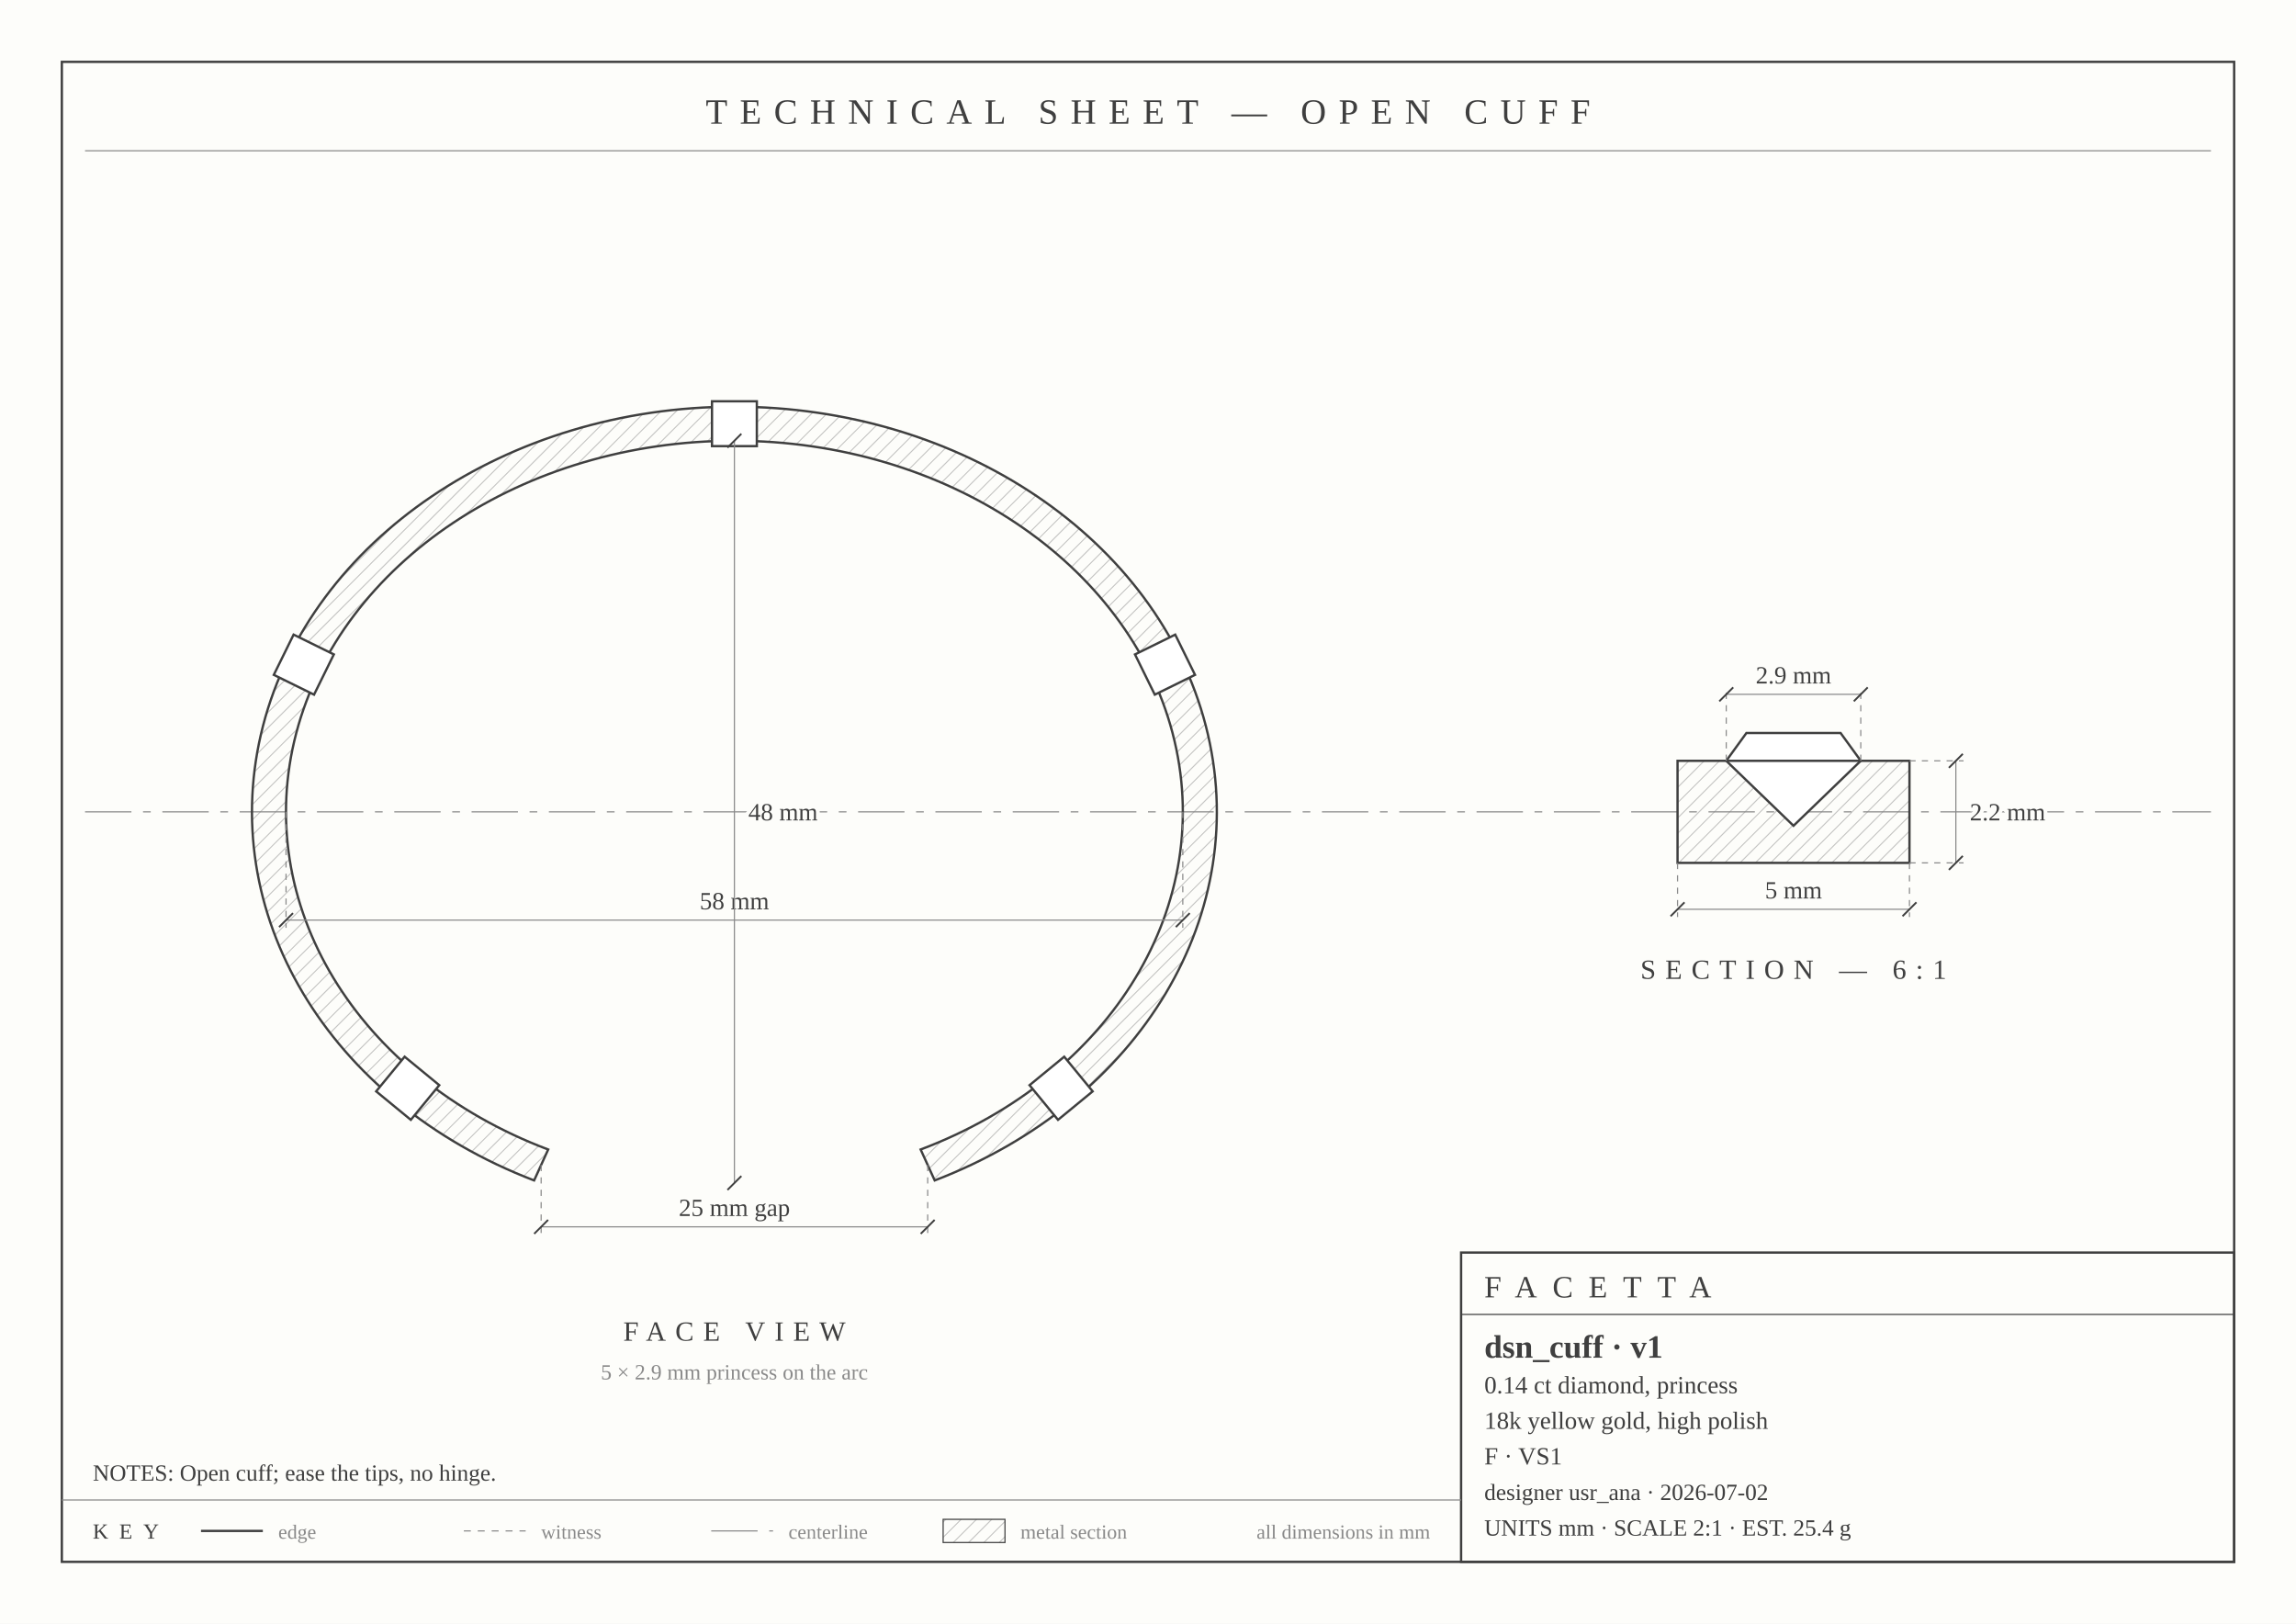
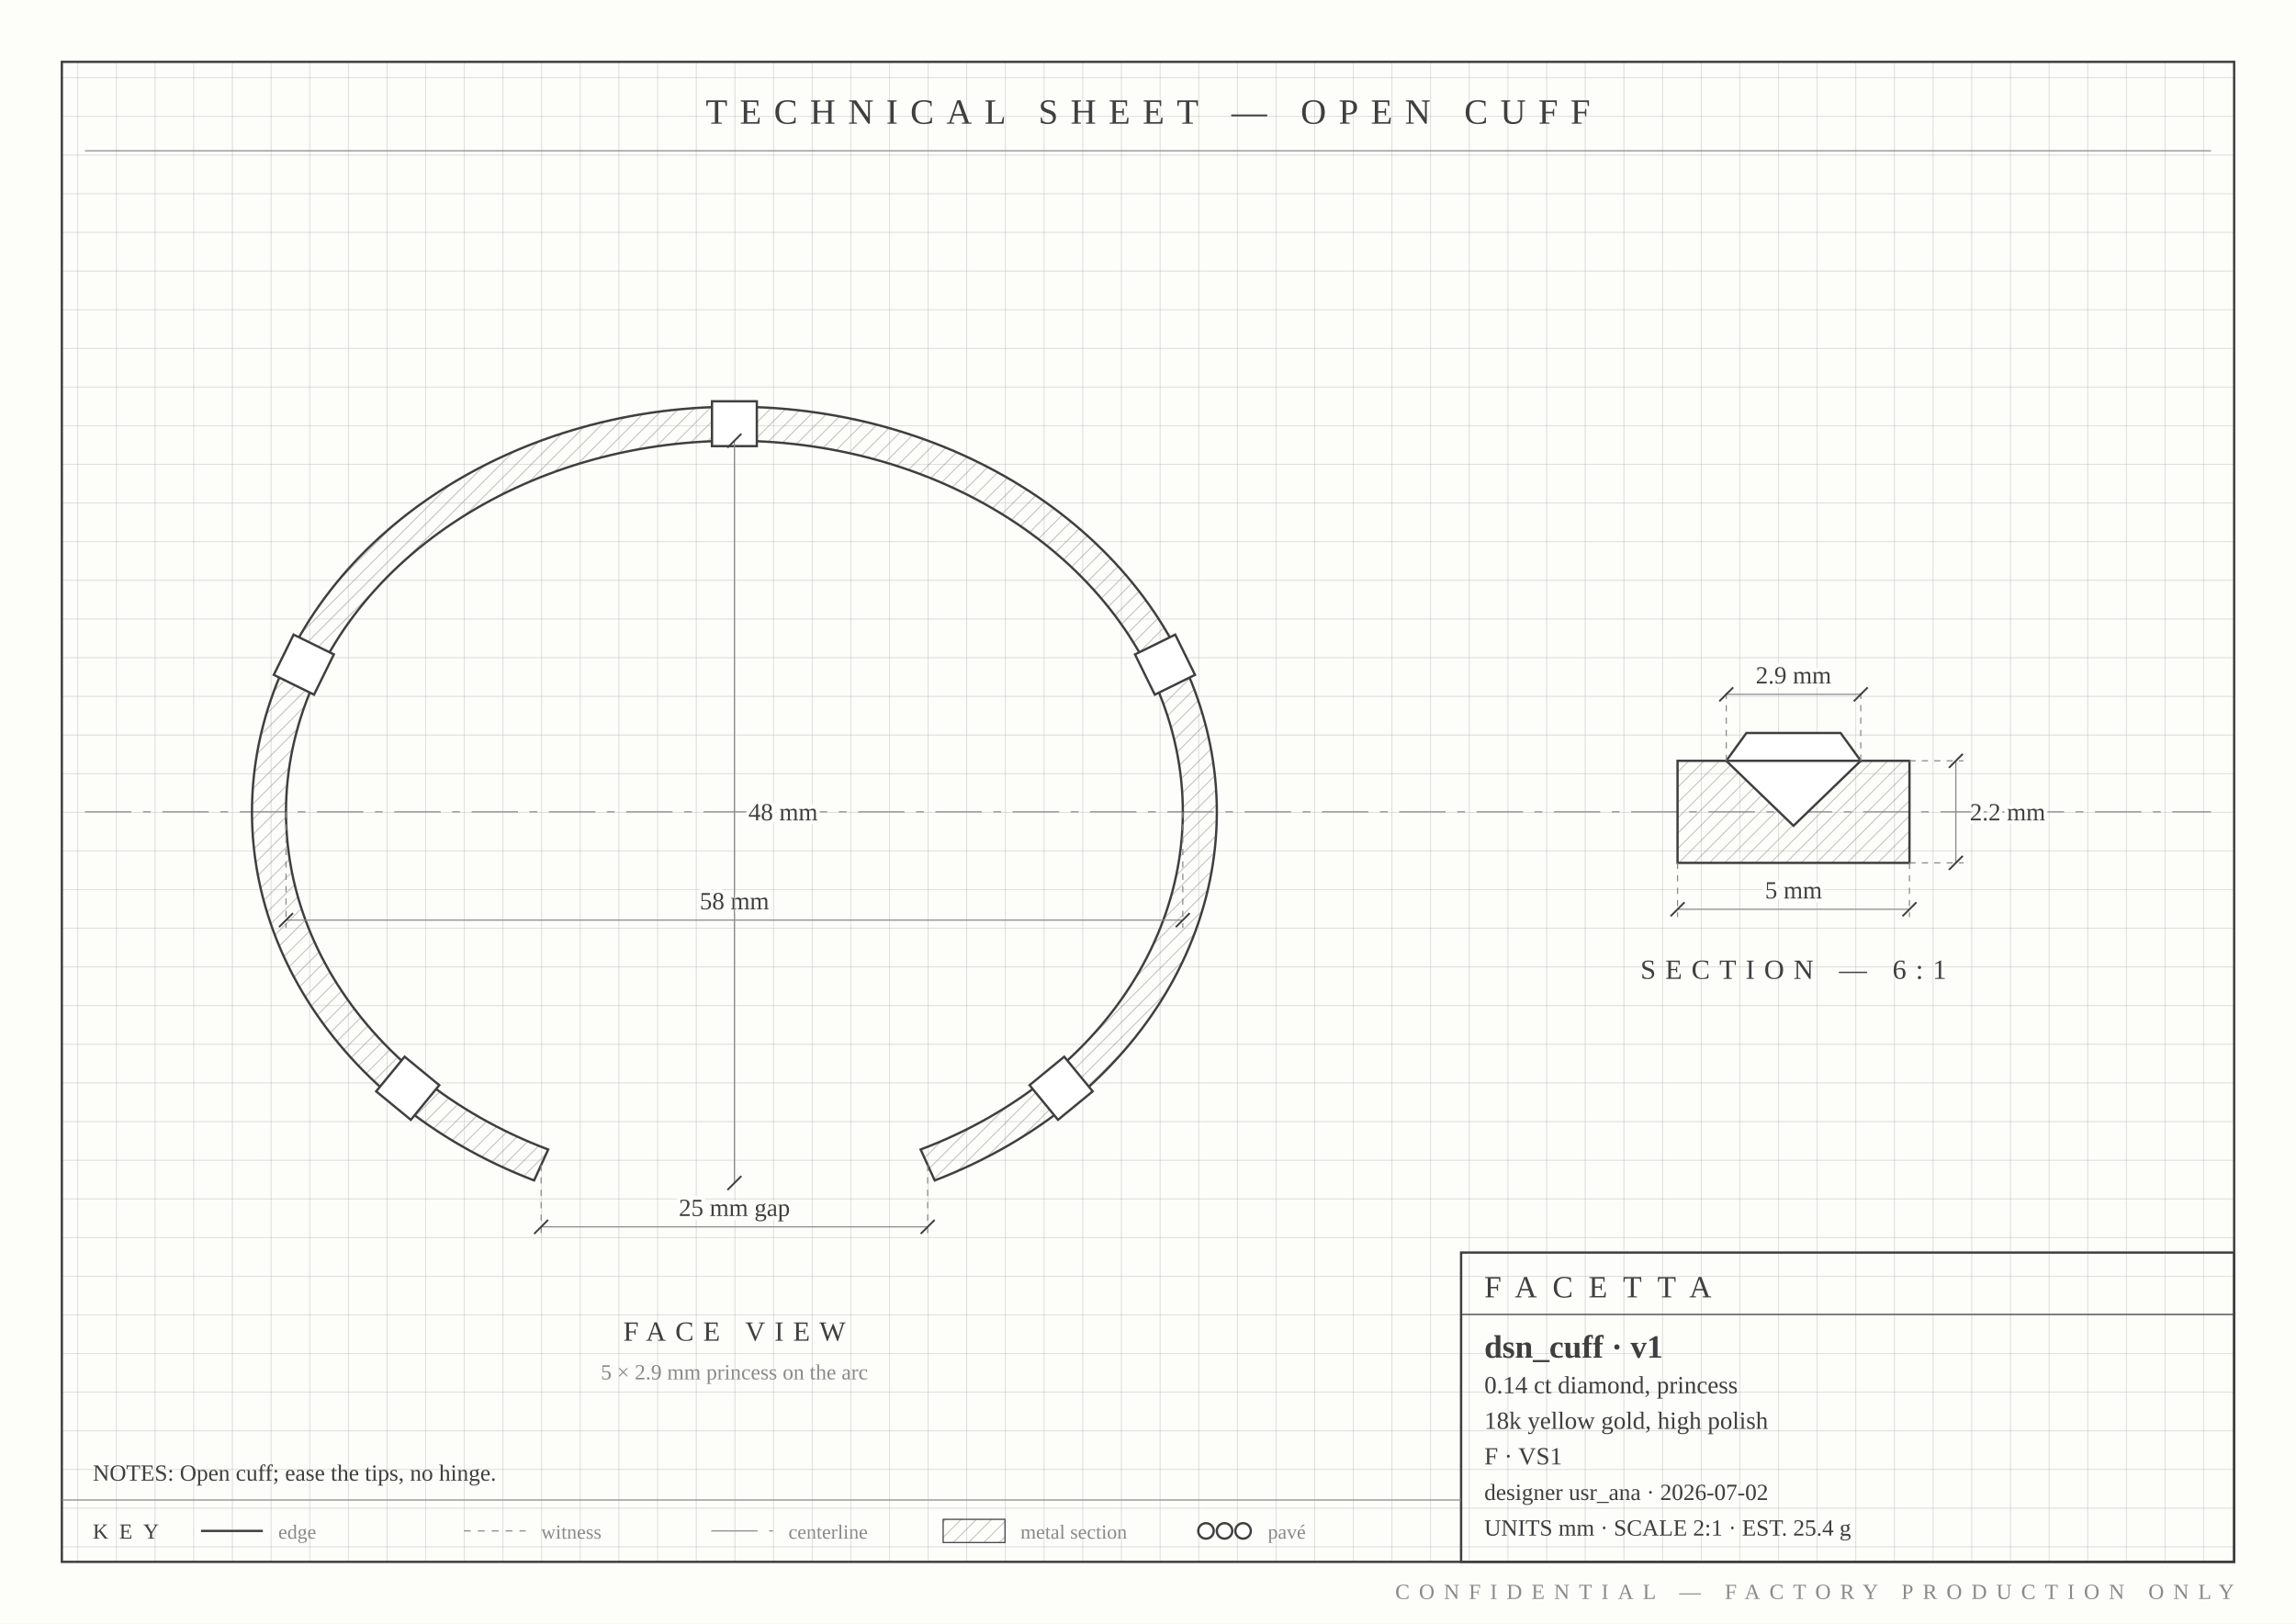
<svg xmlns="http://www.w3.org/2000/svg" viewBox="0 0 297 210" width="297mm" height="210mm" font-family="Georgia, 'Times New Roman', serif">
  <defs>
    <pattern id="hatch" width="1.4" height="1.4" patternTransform="rotate(45)" patternUnits="userSpaceOnUse">
      <line x1="0" y1="0" x2="0" y2="1.4" stroke="#8a8a8a" stroke-width="0.12" />
    </pattern>
+     <pattern id="grid" width="5" height="5" patternUnits="userSpaceOnUse">
+       <line x1="0" y1="0" x2="5" y2="0" stroke="#8a8a8a" stroke-width="0.06" />
+       <line x1="0" y1="0" x2="0" y2="5" stroke="#8a8a8a" stroke-width="0.06" />
+     </pattern>
  </defs>
  <rect x="0" y="0" width="297" height="210" fill="#fdfdfa" />
-   <rect x="8" y="8" width="281" height="194" fill="none" stroke="#3f3f3f" stroke-width="0.3" />
+   <rect x="8" y="8" width="281" height="194" fill="url(#grid)" stroke="#3f3f3f" stroke-width="0.3" />
  <text x="148.50" y="16.00" font-family="Georgia, 'Times New Roman', serif" font-size="4.6" fill="#3f3f3f" text-anchor="middle" letter-spacing="1.6">TECHNICAL SHEET — OPEN CUFF</text>
  <line x1="11.00" y1="19.50" x2="286.00" y2="19.50" stroke="#8a8a8a" stroke-width="0.15" />
  <line x1="11.00" y1="105.00" x2="286.00" y2="105.00" stroke="#8a8a8a" stroke-width="0.15" stroke-dasharray="6 1.5 1 1.5" />
  <path d="M 69.09 152.67 A 62.40 52.40 0 1 1 120.91 152.67 L 119.09 148.67 A 58.00 48.00 0 1 0 70.91 148.67 Z" fill="url(#hatch)" stroke="#3f3f3f" stroke-width="0.3" />
  <rect x="49.84" y="137.85" width="5.80" height="5.80" fill="#ffffff" stroke="#3f3f3f" stroke-width="0.3" transform="rotate(-140.6 52.74 140.75)" />
  <rect x="36.40" y="83.06" width="5.80" height="5.80" fill="#ffffff" stroke="#3f3f3f" stroke-width="0.3" transform="rotate(-63.8 39.30 85.96)" />
  <rect x="92.10" y="51.90" width="5.80" height="5.80" fill="#ffffff" stroke="#3f3f3f" stroke-width="0.3" transform="rotate(-0.0 95.00 54.80)" />
  <rect x="147.80" y="83.06" width="5.80" height="5.80" fill="#ffffff" stroke="#3f3f3f" stroke-width="0.3" transform="rotate(63.8 150.70 85.96)" />
  <rect x="134.36" y="137.85" width="5.80" height="5.80" fill="#ffffff" stroke="#3f3f3f" stroke-width="0.3" transform="rotate(140.6 137.26 140.75)" />
  <line x1="37.00" y1="105.00" x2="37.00" y2="120.00" stroke="#8a8a8a" stroke-width="0.15" stroke-dasharray="0.8 0.8" />
  <line x1="153.00" y1="105.00" x2="153.00" y2="120.00" stroke="#8a8a8a" stroke-width="0.15" stroke-dasharray="0.8 0.8" />
  <line x1="37.00" y1="119.00" x2="153.00" y2="119.00" stroke="#8a8a8a" stroke-width="0.15" />
  <line x1="36.10" y1="119.90" x2="37.90" y2="118.10" stroke="#3f3f3f" stroke-width="0.24" />
  <line x1="152.10" y1="119.90" x2="153.90" y2="118.10" stroke="#3f3f3f" stroke-width="0.24" />
  <text x="95.00" y="117.60" font-family="Georgia, 'Times New Roman', serif" font-size="3.2" fill="#3f3f3f" text-anchor="middle" stroke="#fdfdfa" stroke-width="1.0" stroke-linejoin="round" paint-order="stroke">58 mm</text>
  <line x1="95.00" y1="57.00" x2="95.00" y2="153.00" stroke="#8a8a8a" stroke-width="0.15" />
  <line x1="94.10" y1="57.90" x2="95.90" y2="56.10" stroke="#3f3f3f" stroke-width="0.24" />
  <line x1="94.10" y1="153.90" x2="95.90" y2="152.10" stroke="#3f3f3f" stroke-width="0.24" />
  <text x="96.80" y="106.10" font-family="Georgia, 'Times New Roman', serif" font-size="3.2" fill="#3f3f3f" text-anchor="start" stroke="#fdfdfa" stroke-width="1.0" stroke-linejoin="round" paint-order="stroke">48 mm</text>
  <line x1="70.00" y1="150.67" x2="70.00" y2="159.67" stroke="#8a8a8a" stroke-width="0.15" stroke-dasharray="0.8 0.8" />
  <line x1="120.00" y1="150.67" x2="120.00" y2="159.67" stroke="#8a8a8a" stroke-width="0.15" stroke-dasharray="0.8 0.8" />
  <line x1="70.00" y1="158.67" x2="120.00" y2="158.67" stroke="#8a8a8a" stroke-width="0.15" />
  <line x1="69.10" y1="159.57" x2="70.90" y2="157.77" stroke="#3f3f3f" stroke-width="0.24" />
  <line x1="119.10" y1="159.57" x2="120.90" y2="157.77" stroke="#3f3f3f" stroke-width="0.24" />
  <text x="95.00" y="157.27" font-family="Georgia, 'Times New Roman', serif" font-size="3.2" fill="#3f3f3f" text-anchor="middle" stroke="#fdfdfa" stroke-width="1.0" stroke-linejoin="round" paint-order="stroke">25 mm gap</text>
  <text x="95.00" y="173.40" font-family="Georgia, 'Times New Roman', serif" font-size="3.6" fill="#3f3f3f" text-anchor="middle" letter-spacing="1.2">FACE VIEW</text>
  <text x="95.00" y="178.40" font-family="Georgia, 'Times New Roman', serif" font-size="2.8" fill="#8a8a8a" text-anchor="middle">5 × 2.9 mm princess on the arc</text>
  <rect x="217.00" y="98.40" width="30.00" height="13.20" fill="url(#hatch)" stroke="#3f3f3f" stroke-width="0.3" />
  <polygon points="225.91,94.80 238.09,94.80 240.70,98.40 232.00,106.80 223.30,98.40" fill="#ffffff" stroke="#3f3f3f" stroke-width="0.3" />
  <line x1="223.30" y1="98.40" x2="240.70" y2="98.40" stroke="#3f3f3f" stroke-width="0.3" />
  <line x1="223.30" y1="98.40" x2="223.30" y2="88.80" stroke="#8a8a8a" stroke-width="0.15" stroke-dasharray="0.8 0.8" />
  <line x1="240.70" y1="98.40" x2="240.70" y2="88.80" stroke="#8a8a8a" stroke-width="0.15" stroke-dasharray="0.8 0.8" />
  <line x1="223.30" y1="89.80" x2="240.70" y2="89.80" stroke="#8a8a8a" stroke-width="0.15" />
  <line x1="222.40" y1="90.70" x2="224.20" y2="88.90" stroke="#3f3f3f" stroke-width="0.24" />
  <line x1="239.80" y1="90.70" x2="241.60" y2="88.90" stroke="#3f3f3f" stroke-width="0.24" />
  <text x="232.00" y="88.40" font-family="Georgia, 'Times New Roman', serif" font-size="3.2" fill="#3f3f3f" text-anchor="middle" stroke="#fdfdfa" stroke-width="1.0" stroke-linejoin="round" paint-order="stroke">2.9 mm</text>
  <line x1="217.00" y1="111.60" x2="217.00" y2="118.60" stroke="#8a8a8a" stroke-width="0.15" stroke-dasharray="0.8 0.8" />
  <line x1="247.00" y1="111.60" x2="247.00" y2="118.60" stroke="#8a8a8a" stroke-width="0.15" stroke-dasharray="0.8 0.8" />
  <line x1="217.00" y1="117.60" x2="247.00" y2="117.60" stroke="#8a8a8a" stroke-width="0.15" />
  <line x1="216.10" y1="118.50" x2="217.90" y2="116.70" stroke="#3f3f3f" stroke-width="0.24" />
  <line x1="246.10" y1="118.50" x2="247.90" y2="116.70" stroke="#3f3f3f" stroke-width="0.24" />
  <text x="232.00" y="116.20" font-family="Georgia, 'Times New Roman', serif" font-size="3.2" fill="#3f3f3f" text-anchor="middle" stroke="#fdfdfa" stroke-width="1.0" stroke-linejoin="round" paint-order="stroke">5 mm</text>
  <line x1="247.00" y1="98.40" x2="254.00" y2="98.40" stroke="#8a8a8a" stroke-width="0.15" stroke-dasharray="0.8 0.8" />
  <line x1="247.00" y1="111.60" x2="254.00" y2="111.60" stroke="#8a8a8a" stroke-width="0.15" stroke-dasharray="0.8 0.8" />
  <line x1="253.00" y1="98.40" x2="253.00" y2="111.60" stroke="#8a8a8a" stroke-width="0.15" />
  <line x1="252.10" y1="99.30" x2="253.90" y2="97.50" stroke="#3f3f3f" stroke-width="0.24" />
  <line x1="252.10" y1="112.50" x2="253.90" y2="110.70" stroke="#3f3f3f" stroke-width="0.24" />
  <text x="254.80" y="106.10" font-family="Georgia, 'Times New Roman', serif" font-size="3.2" fill="#3f3f3f" text-anchor="start" stroke="#fdfdfa" stroke-width="1.0" stroke-linejoin="round" paint-order="stroke">2.2 mm</text>
  <text x="232.00" y="126.60" font-family="Georgia, 'Times New Roman', serif" font-size="3.6" fill="#3f3f3f" text-anchor="middle" letter-spacing="1.2">SECTION — 6:1</text>
  <rect x="189.00" y="162.00" width="100" height="40" fill="none" stroke="#3f3f3f" stroke-width="0.3" />
  <line x1="189.00" y1="170.00" x2="289.00" y2="170.00" stroke="#3f3f3f" stroke-width="0.15" />
  <text x="192.00" y="167.80" font-family="Georgia, 'Times New Roman', serif" font-size="4.0" fill="#3f3f3f" text-anchor="start" letter-spacing="2.0">FACETTA</text>
  <text x="192.00" y="175.60" font-family="Georgia, 'Times New Roman', serif" font-size="4.2" fill="#3f3f3f" text-anchor="start" font-weight="bold">dsn_cuff  ·  v1</text>
  <text x="192.00" y="180.20" font-family="Georgia, 'Times New Roman', serif" font-size="3.2" fill="#3f3f3f" text-anchor="start">0.14 ct diamond, princess</text>
  <text x="192.00" y="184.80" font-family="Georgia, 'Times New Roman', serif" font-size="3.2" fill="#3f3f3f" text-anchor="start">18k yellow gold, high polish</text>
  <text x="192.00" y="189.40" font-family="Georgia, 'Times New Roman', serif" font-size="3.2" fill="#3f3f3f" text-anchor="start">F  ·  VS1</text>
  <text x="192.00" y="194.00" font-family="Georgia, 'Times New Roman', serif" font-size="3.0" fill="#3f3f3f" text-anchor="start">designer usr_ana  ·  2026-07-02</text>
  <text x="192.00" y="198.60" font-family="Georgia, 'Times New Roman', serif" font-size="3.0" fill="#3f3f3f" text-anchor="start">UNITS mm  ·  SCALE 2:1  ·  EST. 25.4 g</text>
  <line x1="8.00" y1="194.00" x2="189.00" y2="194.00" stroke="#8a8a8a" stroke-width="0.15" />
  <text x="12.00" y="199.00" font-family="Georgia, 'Times New Roman', serif" font-size="2.8" fill="#3f3f3f" text-anchor="start" letter-spacing="1.4">KEY</text>
  <line x1="26.00" y1="198.00" x2="34.00" y2="198.00" stroke="#3f3f3f" stroke-width="0.3" />
  <text x="36.00" y="199.00" font-family="Georgia, 'Times New Roman', serif" font-size="2.6" fill="#8a8a8a" text-anchor="start">edge</text>
  <line x1="60.00" y1="198.00" x2="68.00" y2="198.00" stroke="#8a8a8a" stroke-width="0.15" stroke-dasharray="0.9 0.9" />
  <text x="70.00" y="199.00" font-family="Georgia, 'Times New Roman', serif" font-size="2.6" fill="#8a8a8a" text-anchor="start">witness</text>
  <line x1="92.00" y1="198.00" x2="100.00" y2="198.00" stroke="#8a8a8a" stroke-width="0.15" stroke-dasharray="6 1.5 1 1.5" />
  <text x="102.00" y="199.00" font-family="Georgia, 'Times New Roman', serif" font-size="2.6" fill="#8a8a8a" text-anchor="start">centerline</text>
  <rect x="122.00" y="196.50" width="8" height="3" fill="url(#hatch)" stroke="#3f3f3f" stroke-width="0.15" />
  <text x="132.00" y="199.00" font-family="Georgia, 'Times New Roman', serif" font-size="2.6" fill="#8a8a8a" text-anchor="start">metal section</text>
-   <text x="185.00" y="199.00" font-family="Georgia, 'Times New Roman', serif" font-size="2.6" fill="#8a8a8a" text-anchor="end">all dimensions in mm</text>
+   <circle cx="156.00" cy="198.00" r="1.00" fill="#ffffff" stroke="#3f3f3f" stroke-width="0.3" />
+   <circle cx="158.40" cy="198.00" r="1.00" fill="#ffffff" stroke="#3f3f3f" stroke-width="0.3" />
+   <circle cx="160.80" cy="198.00" r="1.00" fill="#ffffff" stroke="#3f3f3f" stroke-width="0.3" />
+   <text x="164.00" y="199.00" font-family="Georgia, 'Times New Roman', serif" font-size="2.6" fill="#8a8a8a" text-anchor="start">pavé</text>
  <text x="12.00" y="191.50" font-family="Georgia, 'Times New Roman', serif" font-size="3.0" fill="#3f3f3f" text-anchor="start">NOTES: Open cuff; ease the tips, no hinge.</text>
+   <text x="289.00" y="206.80" font-family="Georgia, 'Times New Roman', serif" font-size="2.8" fill="#8a8a8a" text-anchor="end" letter-spacing="1.2">CONFIDENTIAL — FACTORY PRODUCTION ONLY</text>
</svg>
